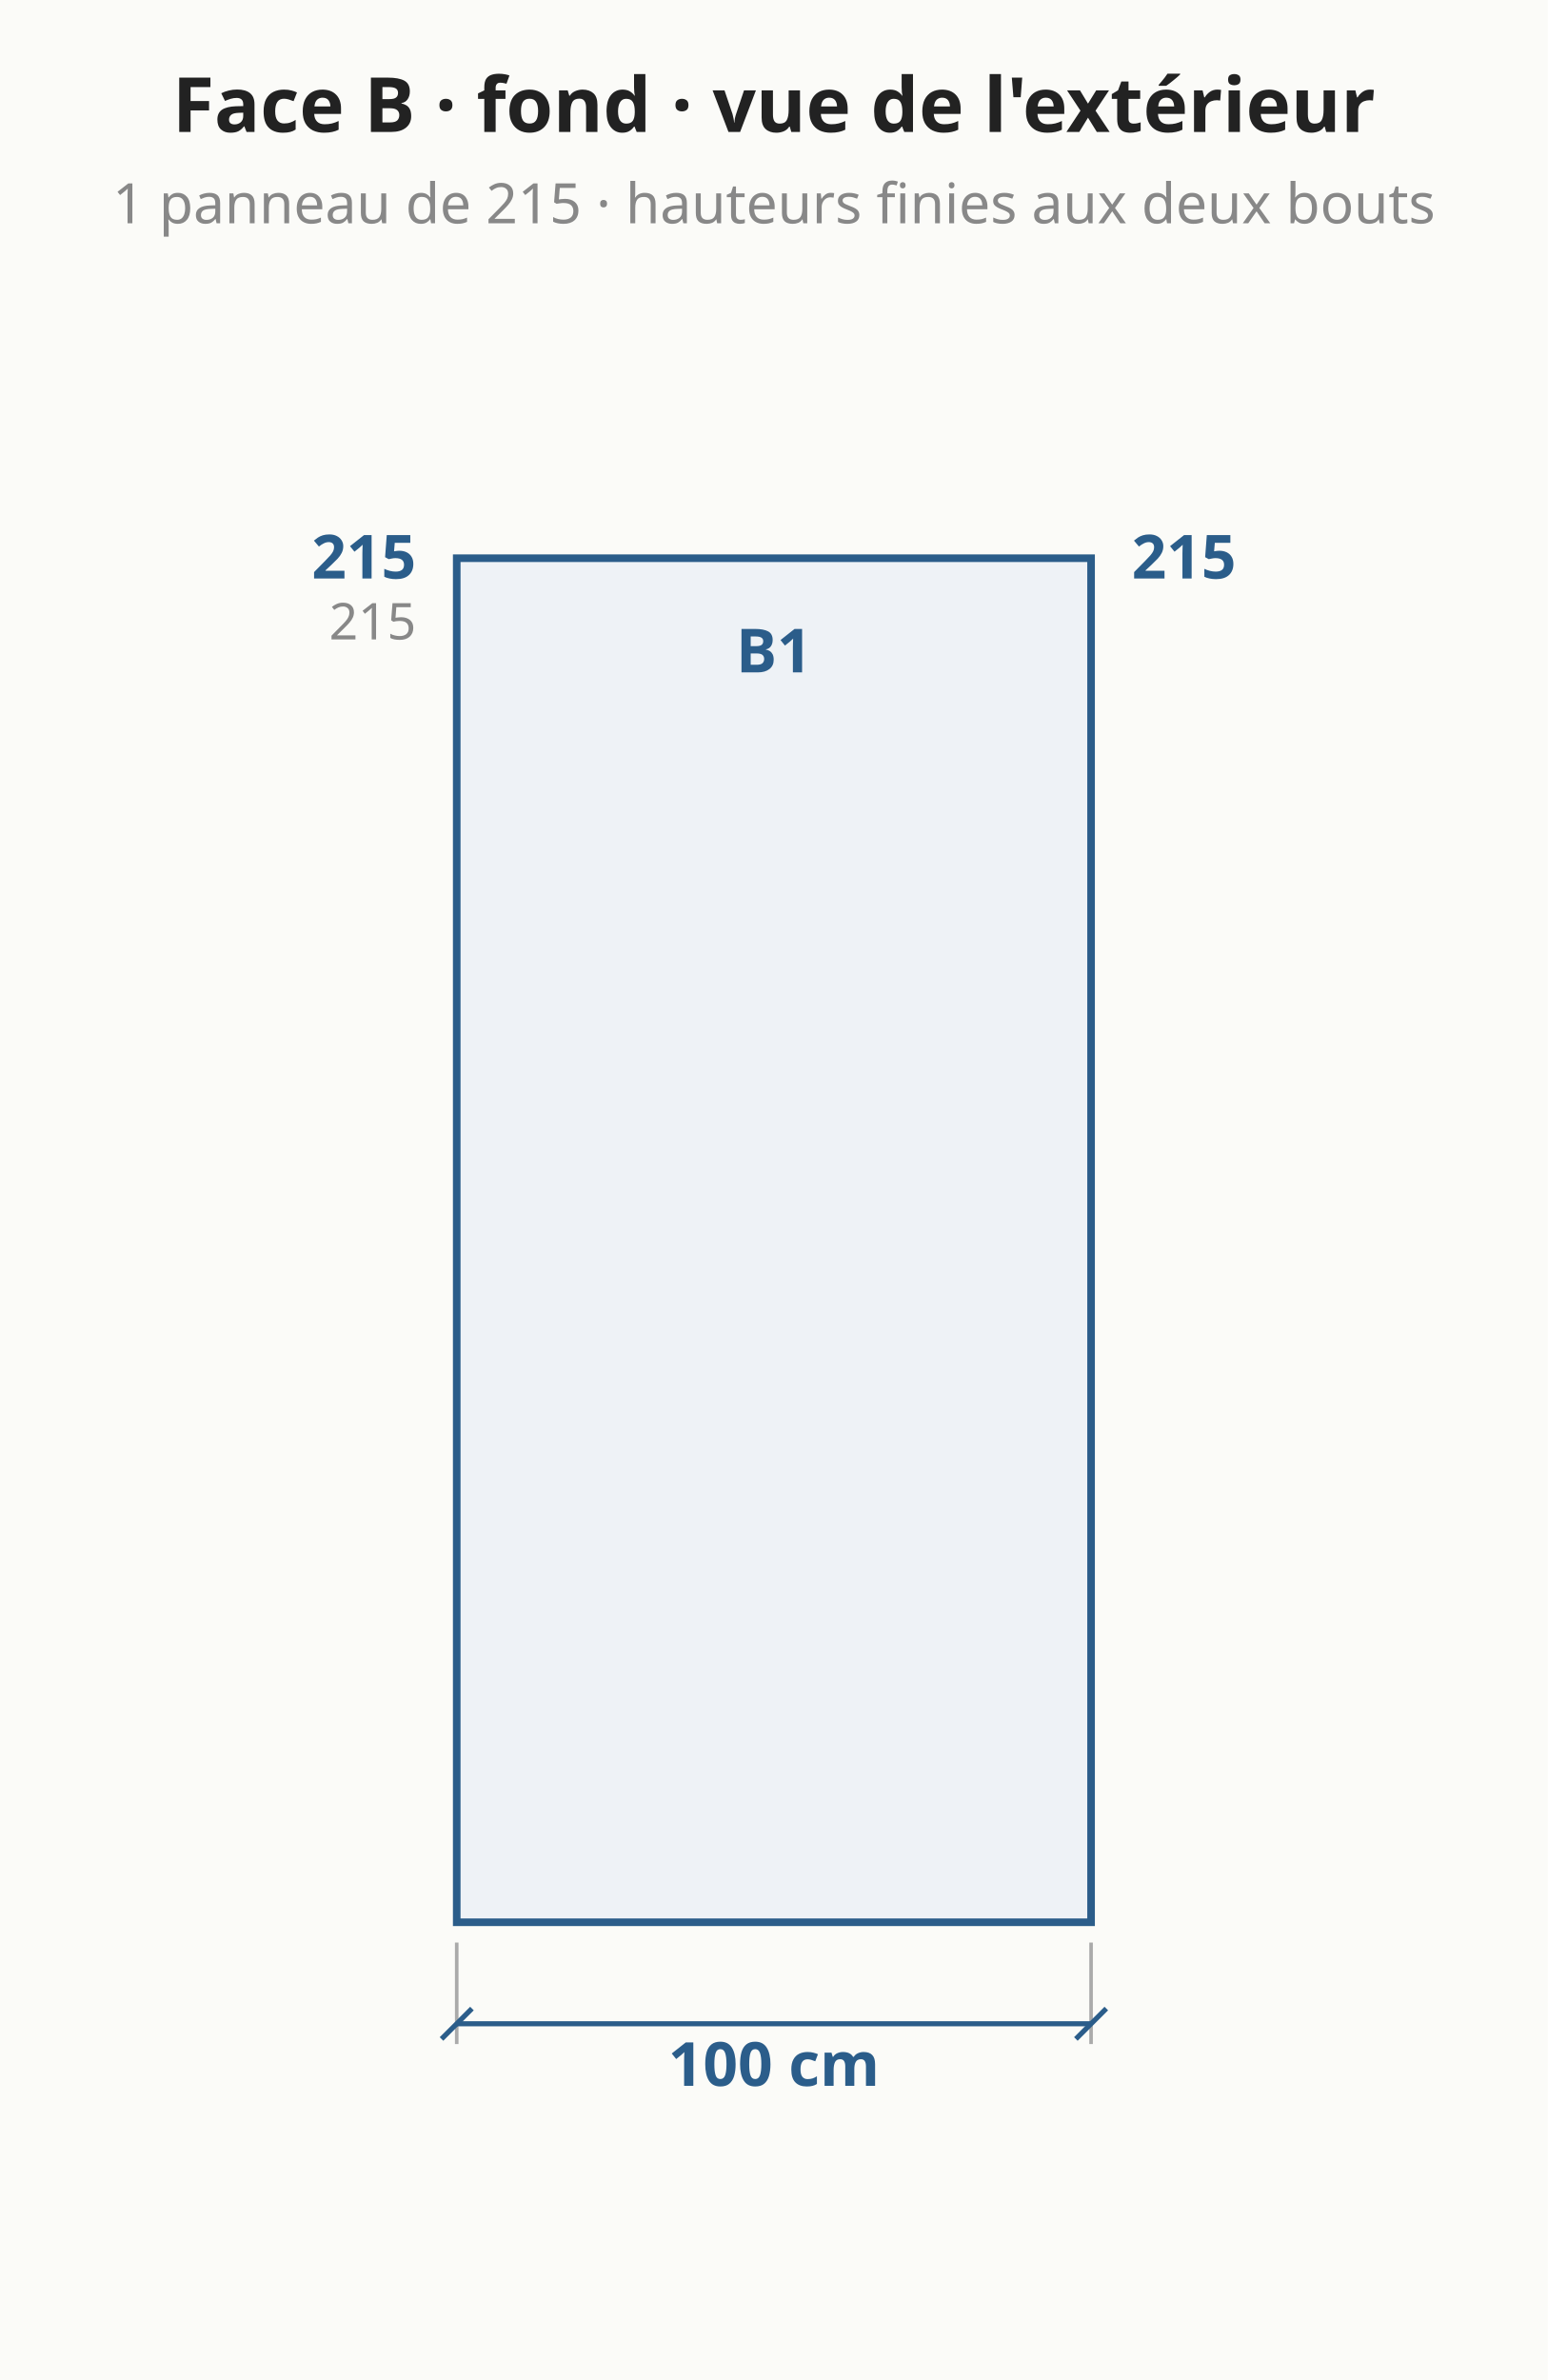
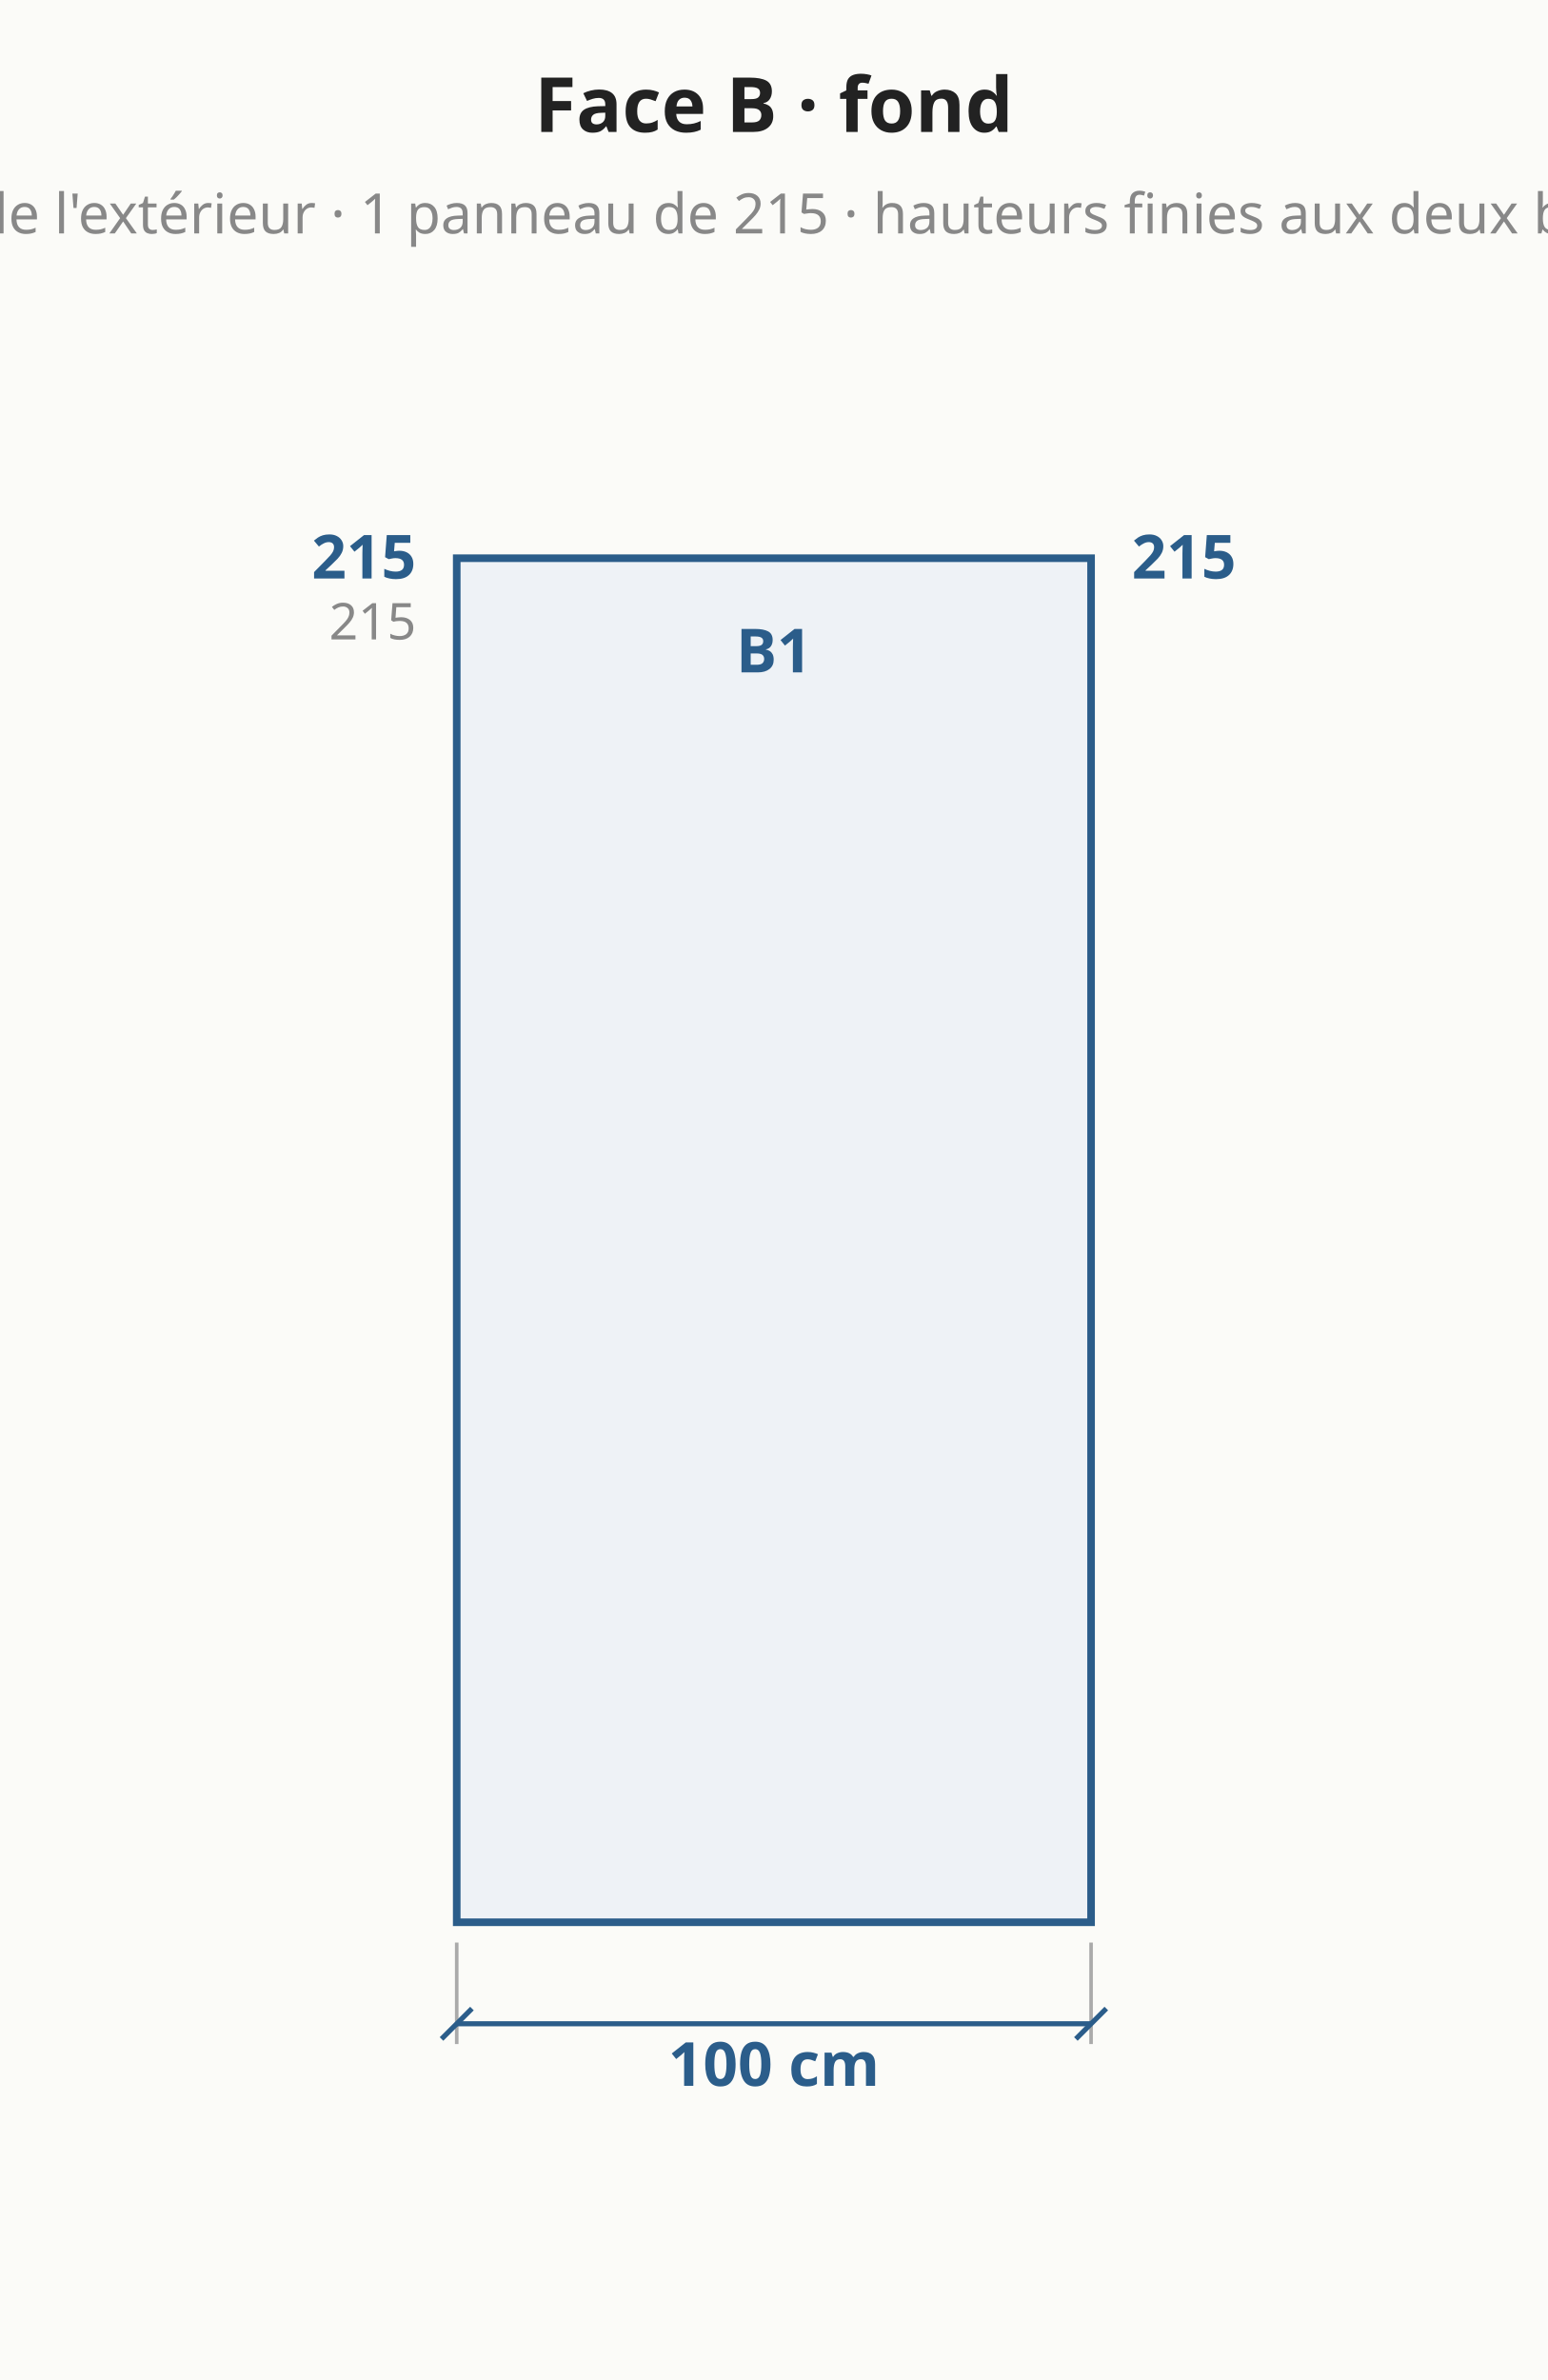
<svg xmlns="http://www.w3.org/2000/svg" viewBox="0 0 305 469" font-family="system-ui,sans-serif" font-size="13">
  <rect width="305" height="469" fill="#fbfbf8" />
  <polygon points="90.0,378.8 215.0,378.8 215.0,110.0 90.0,110.0" fill="#eef2f6" stroke="#2b5d8a" stroke-width="1.5" />
  <text x="152.5" y="132.5" text-anchor="middle" fill="#2b5d8a" font-size="12" font-weight="bold">B1</text>
  <line x1="90.0" y1="382.8" x2="90.0" y2="402.8" stroke="#aaa" stroke-width="0.7" />
  <line x1="215.0" y1="382.8" x2="215.0" y2="402.8" stroke="#aaa" stroke-width="0.7" />
  <line x1="90.0" y1="398.8" x2="215.0" y2="398.8" stroke="#2b5d8a" stroke-width="1" />
  <line x1="87.0" y1="401.8" x2="93.0" y2="395.8" stroke="#2b5d8a" stroke-width="1" />
  <line x1="212.0" y1="401.8" x2="218.0" y2="395.8" stroke="#2b5d8a" stroke-width="1" />
  <text x="152.5" y="406.8" text-anchor="middle" dominant-baseline="middle" fill="#2b5d8a" font-size="12" font-weight="bold" transform="rotate(0.0 152.5 406.8)">100 cm</text>
  <text x="82.0" y="114.0" text-anchor="end" fill="#2b5d8a" font-size="12" font-weight="bold">215</text>
  <text x="223.0" y="114.0" text-anchor="start" fill="#2b5d8a" font-size="12" font-weight="bold">215</text>
  <text x="82.0" y="126.0" text-anchor="end" fill="#888" font-size="10" font-weight="normal">215</text>
-   <text x="152.5" y="26.0" text-anchor="middle" fill="#222" font-size="15" font-weight="bold">Face B · fond · vue de l'extérieur</text>
-   <text x="152.5" y="44.0" text-anchor="middle" fill="#888" font-size="11" font-weight="normal">1 panneau de 215 · hauteurs finies aux deux bouts</text>
+   <text x="152.5" y="26.0" text-anchor="middle" fill="#222" font-size="15" font-weight="bold">Face B · fond</text>
+   <text x="152.5" y="46.0" text-anchor="middle" fill="#888" font-size="11" font-weight="normal">vue de l'extérieur · 1 panneau de 215 · hauteurs finies aux deux bouts</text>
</svg>
